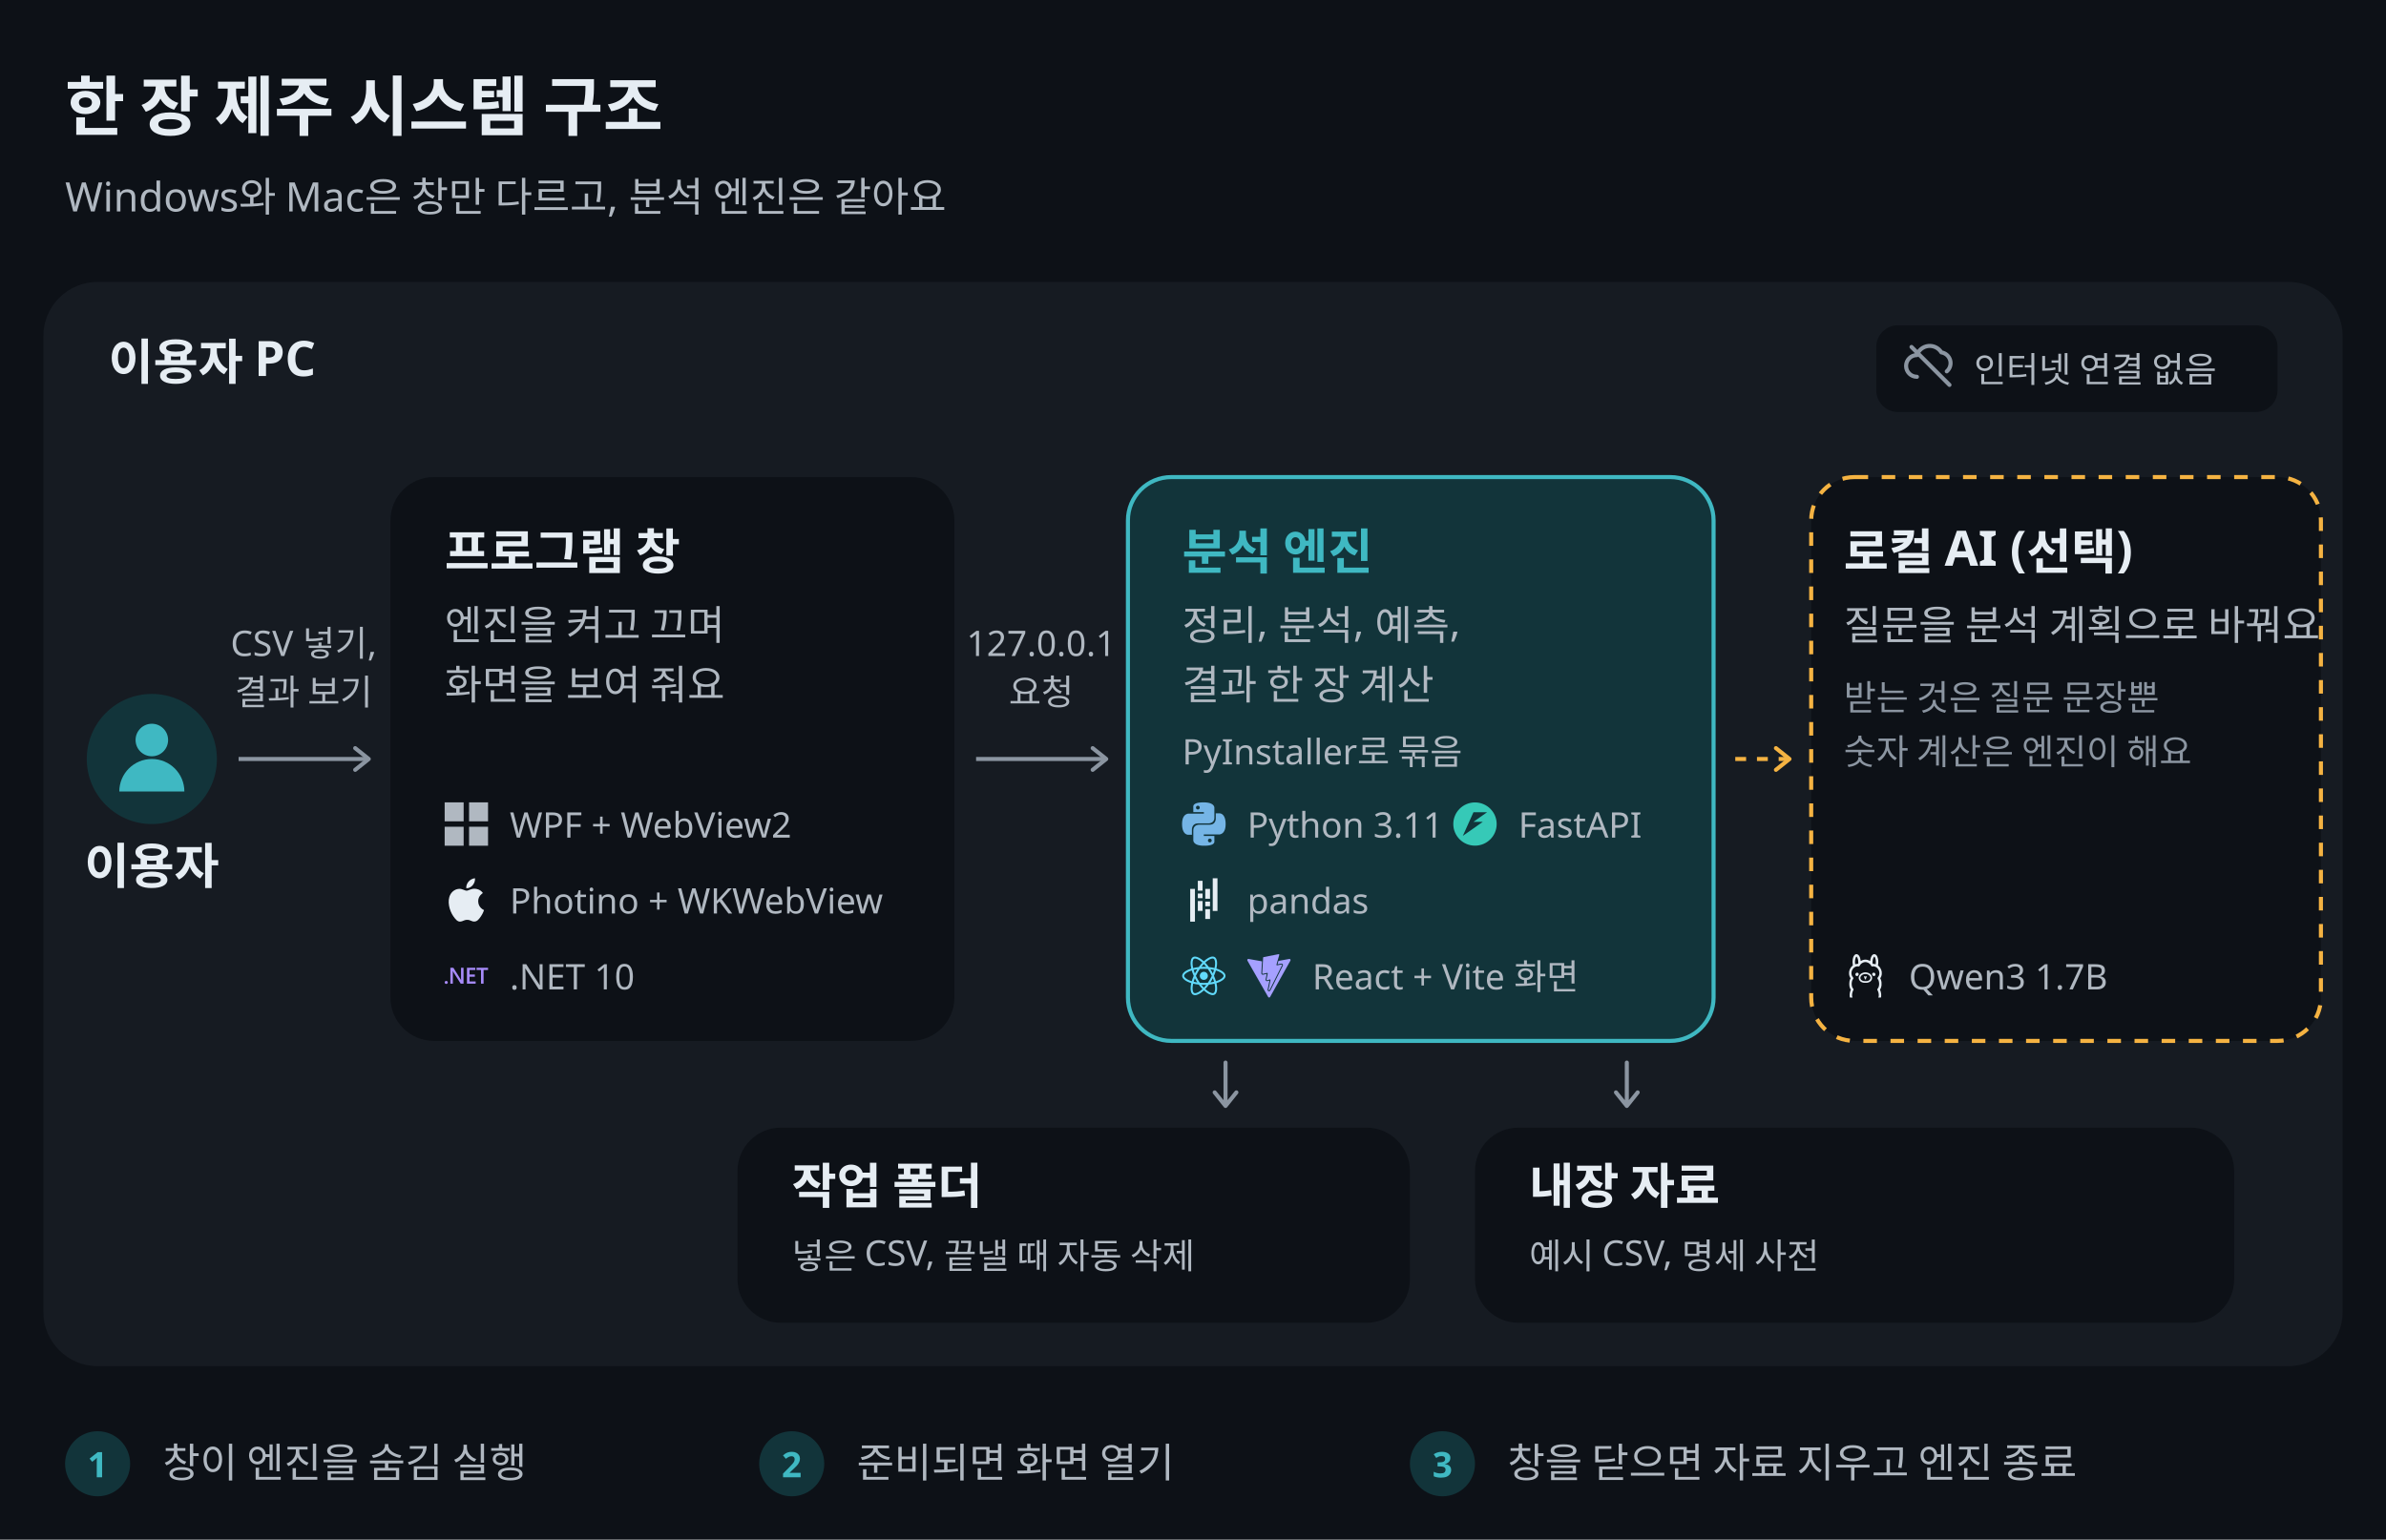
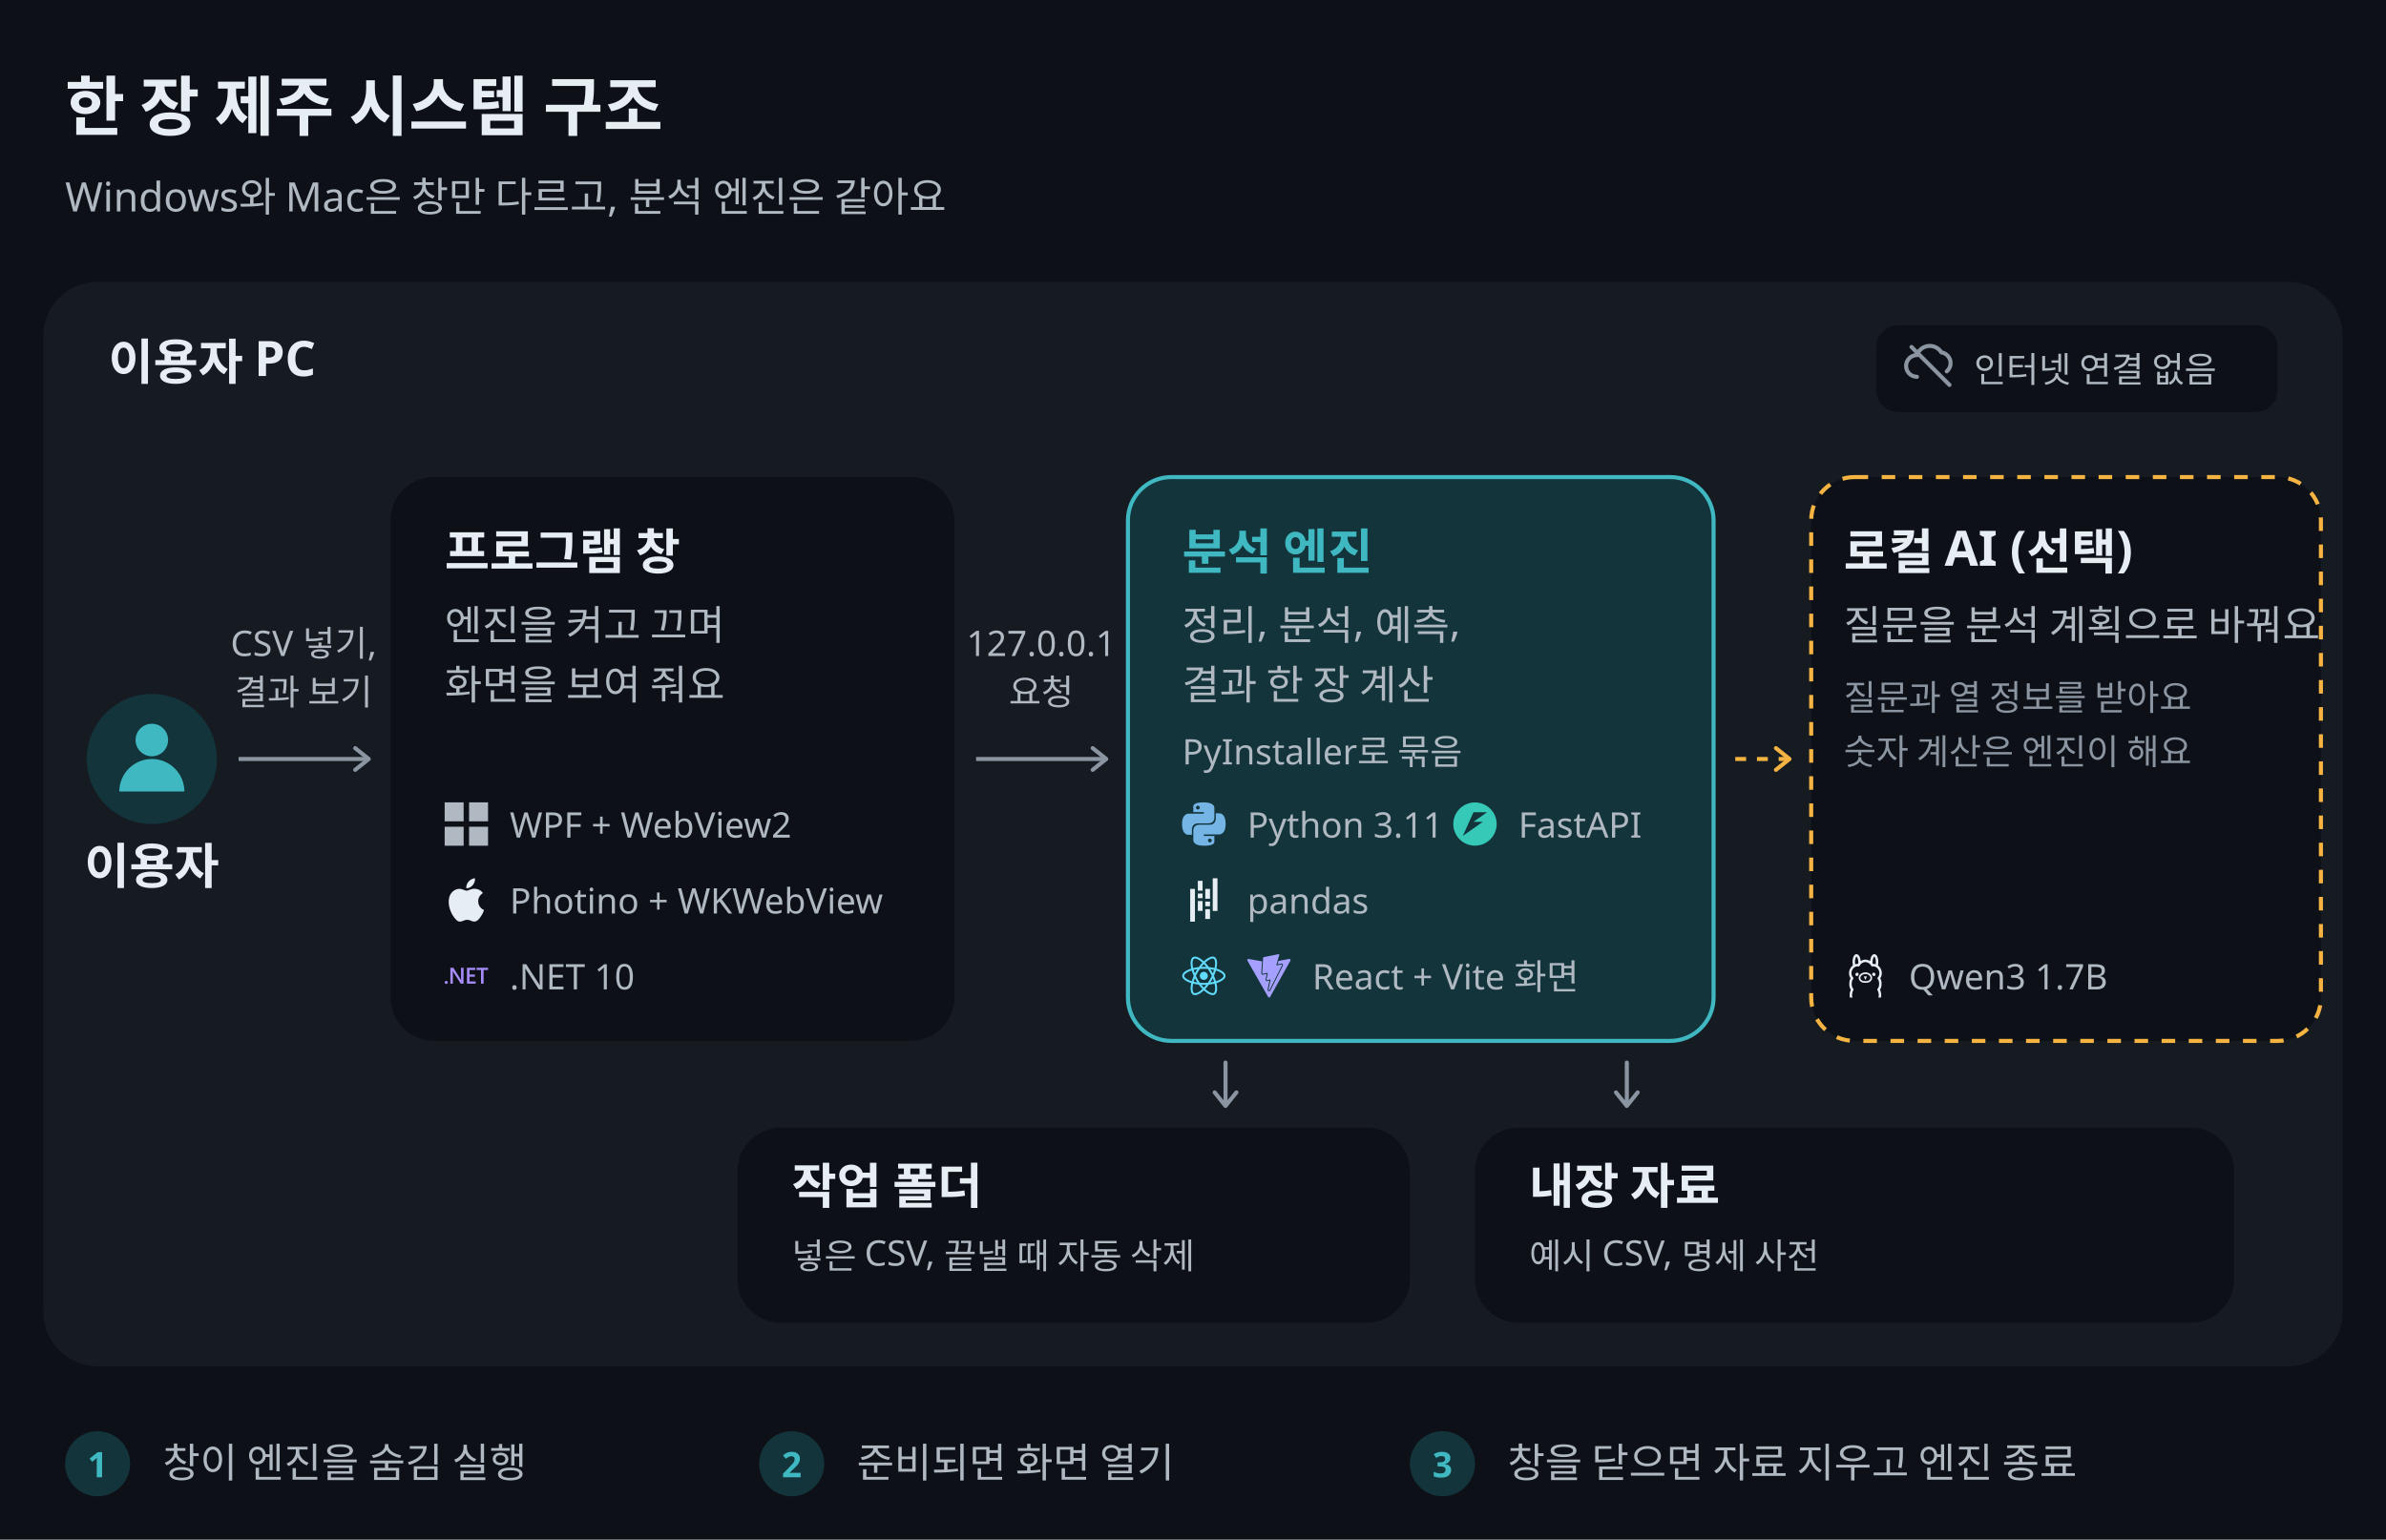
<svg xmlns="http://www.w3.org/2000/svg" width="880" height="568" viewBox="0 0 880 568" role="img" aria-labelledby="title desc">
  <g font-family="'Pretendard', 'Apple SD Gothic Neo', 'Malgun Gothic', 'Noto Sans KR', sans-serif">
    <rect x="0" y="0" width="880" height="568" rx="0" fill="#0D1117" />
    <text x="24" y="48" font-size="24" font-weight="700" fill="#E6EDF3" text-anchor="start">한 장 제주 시스템 구조</text>
    <text x="24" y="78" font-size="15" font-weight="500" fill="#B0B8C1" text-anchor="start">Windows와 Mac은 창만 다르고, 분석 엔진은 같아요</text>
    <rect x="16" y="104" width="848" height="400" rx="20" fill="#161B22" />
    <text x="40" y="140" font-size="18" font-weight="700" fill="#E6EDF3" text-anchor="start">이용자 PC</text>
    <rect x="692" y="120" width="148" height="32" rx="8" fill="#0D1117" />
    <g transform="translate(704 128)" fill="none" stroke="#8B95A1" stroke-width="1.5" stroke-linecap="round" stroke-linejoin="round">
      <path d="M3 11a4 4 0 0 1 0-8 5 5 0 0 1 9-1 4 4 0 0 1 2 7M1 0l14 14" />
    </g>
    <text x="728" y="141" font-size="13" font-weight="500" fill="#B0B8C1" text-anchor="start">인터넷 연결 없음</text>
    <rect x="144" y="176" width="208" height="208" rx="16" fill="#0D1117" />
    <rect x="416" y="176" width="216" height="208" rx="16" fill="#12343A" stroke="#3FB8C2" stroke-width="1.5" />
    <rect x="668" y="176" width="188" height="208" rx="16" fill="#0D1117" stroke="#F5B342" stroke-width="1.5" stroke-dasharray="5 5" />
    <circle cx="56" cy="280" r="24" fill="#12343A" />
    <circle cx="56" cy="273" r="6" fill="#3FB8C2" />
    <path d="M44 292a12 12 0 0 1 24 0Z" fill="#3FB8C2" />
    <text x="56" y="326" font-size="18" font-weight="700" fill="#E6EDF3" text-anchor="middle">이용자</text>
    <path d="M88 280H136" fill="none" stroke="#8B95A1" stroke-width="1.5" />
    <path d="m131 276 5 4-5 4" fill="none" stroke="#8B95A1" stroke-width="1.5" stroke-linecap="round" stroke-linejoin="round" />
    <text x="112" y="242" font-size="13" font-weight="500" fill="#B0B8C1" text-anchor="middle">CSV 넣기,</text>
    <text x="112" y="260" font-size="13" font-weight="500" fill="#B0B8C1" text-anchor="middle">결과 보기</text>
    <path d="M360 280H408" fill="none" stroke="#8B95A1" stroke-width="1.5" />
    <path d="m403 276 5 4-5 4" fill="none" stroke="#8B95A1" stroke-width="1.5" stroke-linecap="round" stroke-linejoin="round" />
    <text x="384" y="242" font-size="13" font-weight="500" fill="#B0B8C1" text-anchor="middle">127.0.0.1</text>
    <text x="384" y="260" font-size="13" font-weight="500" fill="#B0B8C1" text-anchor="middle">요청</text>
    <path d="M640 280H660" fill="none" stroke="#F5B342" stroke-width="1.5" stroke-dasharray="4 4" />
    <path d="m655 276 5 4-5 4" fill="none" stroke="#F5B342" stroke-width="1.5" stroke-linecap="round" stroke-linejoin="round" />
    <text x="164" y="210" font-size="18" font-weight="700" fill="#E6EDF3" text-anchor="start">프로그램 창</text>
    <text x="164" y="236" font-size="15" font-weight="500" fill="#B0B8C1" text-anchor="start">엔진을 켜고 끄며</text>
    <text x="164" y="258" font-size="15" font-weight="500" fill="#B0B8C1" text-anchor="start">화면을 보여 줘요</text>
    <g role="img">
      <rect x="164" y="296" width="7.0" height="7.0" rx="0" fill="#B0B8C1" />
      <rect x="164" y="305.0" width="7.0" height="7.0" rx="0" fill="#B0B8C1" />
      <rect x="173.0" y="296" width="7.0" height="7.0" rx="0" fill="#B0B8C1" />
      <rect x="173.0" y="305.0" width="7.0" height="7.0" rx="0" fill="#B0B8C1" />
    </g>
    <text x="188" y="309" font-size="13" font-weight="500" fill="#B0B8C1" text-anchor="start">WPF + WebView2</text>
    <g transform="translate(164 324) scale(0.6666667)" fill="#E6EDF3" role="img">
      <path d="M12.152 6.896c-.948 0-2.415-1.078-3.96-1.04-2.04.027-3.91 1.183-4.961 3.014-2.117 3.675-.546 9.103 1.519 12.09 1.013 1.454 2.208 3.09 3.792 3.039 1.52-.065 2.09-.987 3.935-.987 1.831 0 2.35.987 3.96.948 1.637-.026 2.676-1.48 3.676-2.948 1.156-1.688 1.636-3.325 1.662-3.415-.039-.013-3.182-1.221-3.22-4.857-.026-3.04 2.48-4.494 2.597-4.559-1.429-2.09-3.623-2.324-4.39-2.376-2-.156-3.675 1.09-4.61 1.09zM15.53 3.83c.843-1.012 1.4-2.427 1.245-3.83-1.207.052-2.662.805-3.532 1.818-.78.896-1.454 2.338-1.273 3.714 1.338.104 2.715-.688 3.559-1.701" />
    </g>
    <text x="188" y="337" font-size="13" font-weight="500" fill="#B0B8C1" text-anchor="start">Photino + WKWebView</text>
    <g transform="translate(164 352) scale(0.6666667)" fill="#A78BFA" role="img">
      <path d="M24 8.77h-2.468v7.565h-1.425V8.77h-2.462V7.53H24zm-6.852 7.565h-4.821V7.53h4.63v1.24h-3.205v2.494h2.953v1.234h-2.953v2.604h3.396zm-6.708 0H8.882L4.78 9.863a2.896 2.896 0 0 1-.258-.51h-.036c.032.189.048.592.048 1.21v5.772H3.157V7.53h1.659l3.965 6.32c.167.261.275.442.323.54h.024c-.04-.233-.06-.629-.06-1.185V7.529h1.372zm-8.703-.693a.868.829 0 0 1-.869.829.868.829 0 0 1-.868-.83.868.829 0 0 1 .868-.828.868.829 0 0 1 .869.829Z" />
    </g>
    <text x="188" y="365" font-size="13" font-weight="500" fill="#B0B8C1" text-anchor="start">.NET 10</text>
    <text x="436" y="210" font-size="18" font-weight="700" fill="#3FB8C2" text-anchor="start">분석 엔진</text>
    <text x="436" y="236" font-size="15" font-weight="500" fill="#B0B8C1" text-anchor="start">정리, 분석, 예측,</text>
    <text x="436" y="258" font-size="15" font-weight="500" fill="#B0B8C1" text-anchor="start">결과 한 장 계산</text>
    <text x="436" y="282" font-size="13" font-weight="500" fill="#B0B8C1" text-anchor="start">PyInstaller로 묶음</text>
    <g transform="translate(436 296) scale(0.6666667)" fill="#75B5E6" role="img">
      <path d="M14.25.18l.9.2.73.26.59.3.45.32.34.34.25.34.16.33.1.3.04.26.02.2-.01.13V8.5l-.05.63-.13.55-.21.46-.26.38-.3.31-.33.25-.35.19-.35.14-.33.1-.3.07-.26.04-.21.02H8.77l-.69.05-.59.14-.5.22-.41.27-.33.32-.27.35-.2.36-.15.37-.1.35-.07.32-.04.27-.02.21v3.06H3.17l-.21-.03-.28-.07-.32-.12-.35-.18-.36-.26-.36-.36-.35-.46-.32-.59-.28-.73-.21-.88-.14-1.05-.05-1.23.06-1.22.16-1.04.24-.87.32-.71.36-.57.4-.44.42-.33.42-.24.4-.16.36-.1.32-.05.24-.01h.16l.06.01h8.16v-.83H6.18l-.01-2.75-.02-.37.05-.34.11-.31.17-.28.25-.26.31-.23.38-.2.44-.18.51-.15.58-.12.64-.1.71-.06.77-.04.84-.02 1.27.05zm-6.3 1.98l-.23.33-.08.41.08.41.23.34.33.22.41.09.41-.09.33-.22.23-.34.08-.41-.08-.41-.23-.33-.33-.22-.41-.09-.41.09zm13.09 3.95l.28.06.32.12.35.18.36.27.36.35.35.47.32.59.28.73.21.88.14 1.04.05 1.23-.06 1.23-.16 1.04-.24.86-.32.71-.36.57-.4.45-.42.33-.42.24-.4.16-.36.09-.32.05-.24.02-.16-.01h-8.22v.82h5.84l.01 2.76.02.36-.05.34-.11.31-.17.29-.25.25-.31.24-.38.2-.44.17-.51.15-.58.13-.64.09-.71.07-.77.04-.84.01-1.27-.04-1.07-.14-.9-.2-.73-.25-.59-.3-.45-.33-.34-.34-.25-.34-.16-.33-.1-.3-.04-.25-.02-.2.01-.13v-5.34l.05-.64.13-.54.21-.46.26-.38.3-.32.33-.24.35-.2.35-.14.33-.1.3-.06.26-.04.21-.02.13-.01h5.84l.69-.05.59-.14.5-.21.41-.28.33-.32.27-.35.2-.36.15-.36.1-.35.07-.32.04-.28.02-.21V6.07h2.09l.14.01zm-6.47 14.25l-.23.33-.08.41.08.41.23.33.33.23.41.08.41-.08.33-.23.23-.33.08-.41-.08-.41-.23-.33-.33-.23-.41-.08-.41.08z" />
    </g>
    <text x="460" y="309" font-size="13" font-weight="500" fill="#B0B8C1" text-anchor="start">Python 3.11</text>
    <g transform="translate(536 296) scale(0.6666667)" fill="#36C9B7" role="img">
      <path d="M12 .039C5.373.038 0 5.393 0 11.999c-.001 6.607 5.372 11.963 12 11.963 6.628 0 12.001-5.356 12-11.963-0-6.606-5.373-11.96-12-11.96m-.829 5.415h7.55l-7.58 5.328h5.183L5.279 18.544q2.947-6.544 5.892-13.09" />
    </g>
    <text x="560" y="309" font-size="13" font-weight="500" fill="#B0B8C1" text-anchor="start">FastAPI</text>
    <g transform="translate(436 324) scale(0.6666667)" fill="#E6EDF3" role="img">
      <path d="M16.922 0h2.623v18.104h-2.623zm-4.126 12.94h2.623v2.57h-2.623zm0-7.037h2.623v5.446h-2.623zm0 11.197h2.623v5.446h-2.623zM4.456 5.896h2.622V24H4.455zm4.213 2.559h2.623v2.57H8.67zm0 4.151h2.623v5.447H8.67zm0-11.187h2.623v5.446H8.67Z" />
    </g>
    <text x="460" y="337" font-size="13" font-weight="500" fill="#B0B8C1" text-anchor="start">pandas</text>
    <g transform="translate(436 352) scale(0.6666667)" fill="#61DAFB" role="img">
      <path d="M14.23 12.004a2.236 2.236 0 0 1-2.235 2.236 2.236 2.236 0 0 1-2.236-2.236 2.236 2.236 0 0 1 2.235-2.236 2.236 2.236 0 0 1 2.236 2.236zm2.648-10.69c-1.346 0-3.107.96-4.888 2.622-1.78-1.653-3.542-2.602-4.887-2.602-.41 0-.783.093-1.106.278-1.375.793-1.683 3.264-.973 6.365C1.98 8.917 0 10.42 0 12.004c0 1.59 1.99 3.097 5.043 4.03-.704 3.113-.39 5.588.988 6.38.32.187.69.275 1.102.275 1.345 0 3.107-.96 4.888-2.624 1.78 1.654 3.542 2.603 4.887 2.603.41 0 .783-.09 1.106-.275 1.374-.792 1.683-3.263.973-6.365C22.02 15.096 24 13.59 24 12.004c0-1.59-1.99-3.097-5.043-4.032.704-3.11.39-5.587-.988-6.38-.318-.184-.688-.277-1.092-.278zm-.005 1.09v.006c.225 0 .406.044.558.127.666.382.955 1.835.73 3.704-.054.46-.142.945-.25 1.44-.96-.236-2.006-.417-3.107-.534-.66-.905-1.345-1.727-2.035-2.447 1.592-1.48 3.087-2.292 4.105-2.295zm-9.77.02c1.012 0 2.514.808 4.11 2.28-.686.72-1.37 1.537-2.02 2.442-1.107.117-2.154.298-3.113.538-.112-.49-.195-.964-.254-1.42-.23-1.868.054-3.32.714-3.707.19-.09.4-.127.563-.132zm4.882 3.05c.455.468.91.992 1.36 1.564-.44-.02-.89-.034-1.345-.034-.46 0-.915.01-1.36.034.44-.572.895-1.096 1.345-1.565zM12 8.1c.74 0 1.477.034 2.202.093.406.582.802 1.203 1.183 1.86.372.64.71 1.29 1.018 1.946-.308.655-.646 1.31-1.013 1.95-.38.66-.773 1.288-1.18 1.87-.728.063-1.466.098-2.21.098-.74 0-1.477-.035-2.202-.093-.406-.582-.802-1.204-1.183-1.86-.372-.64-.71-1.29-1.018-1.946.303-.657.646-1.313 1.013-1.954.38-.66.773-1.286 1.18-1.868.728-.064 1.466-.098 2.21-.098zm-3.635.254c-.24.377-.48.763-.704 1.16-.225.39-.435.782-.635 1.174-.265-.656-.49-1.31-.676-1.947.64-.15 1.315-.283 2.015-.386zm7.26 0c.695.103 1.365.23 2.006.387-.18.632-.405 1.282-.66 1.933-.2-.39-.41-.783-.64-1.174-.225-.392-.465-.774-.705-1.146zm3.063.675c.484.15.944.317 1.375.498 1.732.74 2.852 1.708 2.852 2.476-.005.768-1.125 1.74-2.857 2.475-.42.18-.88.342-1.355.493-.28-.958-.646-1.956-1.1-2.98.45-1.017.81-2.01 1.085-2.964zm-13.395.004c.278.96.645 1.957 1.1 2.98-.45 1.017-.812 2.01-1.086 2.964-.484-.15-.944-.318-1.37-.5-1.732-.737-2.852-1.706-2.852-2.474 0-.768 1.12-1.742 2.852-2.476.42-.18.88-.342 1.356-.494zm11.678 4.28c.265.657.49 1.312.676 1.948-.64.157-1.316.29-2.016.39.24-.375.48-.762.705-1.158.225-.39.435-.788.636-1.18zm-9.945.02c.2.392.41.783.64 1.175.23.39.465.772.705 1.143-.695-.102-1.365-.23-2.006-.386.18-.63.406-1.282.66-1.933zM17.92 16.32c.112.493.2.968.254 1.423.23 1.868-.054 3.32-.714 3.708-.147.09-.338.128-.563.128-1.012 0-2.514-.807-4.11-2.28.686-.72 1.37-1.536 2.02-2.44 1.107-.118 2.154-.3 3.113-.54zm-11.83.01c.96.234 2.006.415 3.107.532.66.905 1.345 1.727 2.035 2.446-1.595 1.483-3.092 2.295-4.11 2.295-.22-.005-.406-.05-.553-.132-.666-.38-.955-1.834-.73-3.703.054-.46.142-.944.25-1.438zm4.56.64c.44.02.89.034 1.345.034.46 0 .915-.01 1.36-.034-.44.572-.895 1.095-1.345 1.565-.455-.47-.91-.993-1.36-1.565z" />
    </g>
    <g transform="translate(460 352) scale(0.6666667)" fill="#A5A0FF" role="img">
      <path d="m8.286 10.578.512-8.657a.306.306 0 0 1 .247-.282L17.377.006a.306.306 0 0 1 .353.385l-1.558 5.403a.306.306 0 0 0 .352.385l2.388-.46a.306.306 0 0 1 .332.438l-6.79 13.55-.123.19a.294.294 0 0 1-.252.14c-.177 0-.35-.152-.305-.369l1.095-5.301a.306.306 0 0 0-.388-.355l-1.433.435a.306.306 0 0 1-.389-.354l.69-3.375a.306.306 0 0 0-.37-.36l-2.32.536a.306.306 0 0 1-.374-.316zm14.976-7.926L17.284 3.74l-.544 1.887 2.077-.4a.8.8 0 0 1 .84.369.8.8 0 0 1 .034.783L12.9 19.93l-.013.025-.015.023-.122.19a.801.801 0 0 1-.672.37.826.826 0 0 1-.634-.302.8.8 0 0 1-.16-.67l1.029-4.981-1.12.34a.81.81 0 0 1-.86-.262.802.802 0 0 1-.165-.67l.63-3.08-2.027.468a.808.808 0 0 1-.768-.233.81.81 0 0 1-.217-.6l.389-6.57-7.44-1.33a.612.612 0 0 0-.64.906L11.58 23.691a.612.612 0 0 0 1.066-.004l11.26-20.135a.612.612 0 0 0-.644-.9z" />
    </g>
    <text x="484" y="365" font-size="13" font-weight="500" fill="#B0B8C1" text-anchor="start">React + Vite 화면</text>
    <text x="680" y="210" font-size="18" font-weight="700" fill="#E6EDF3" text-anchor="start">로컬 AI (선택)</text>
    <text x="680" y="236" font-size="15" font-weight="500" fill="#B0B8C1" text-anchor="start">질문을 분석 계획으로 바꿔요</text>
-     <text x="680" y="262" font-size="13" font-weight="500" fill="#8B95A1" text-anchor="start">받는 것은 질문 문장뿐</text>
+     <text x="680" y="262" font-size="13" font-weight="500" fill="#8B95A1" text-anchor="start">질문과 열 정보를 받아요</text>
    <text x="680" y="282" font-size="13" font-weight="500" fill="#8B95A1" text-anchor="start">숫자 계산은 엔진이 해요</text>
    <g transform="translate(680 352) scale(0.6666667)" fill="#E6EDF3" role="img">
      <path d="M16.361 10.26a.894.894 0 0 0-.558.47l-.072.148.001.207c0 .193.004.217.059.353.076.193.152.312.291.448.24.238.51.3.872.205a.86.86 0 0 0 .517-.436.752.752 0 0 0 .08-.498c-.064-.453-.33-.782-.724-.897a1.06 1.06 0 0 0-.466 0zm-9.203.005c-.305.096-.533.32-.65.639a1.187 1.187 0 0 0-.06.52c.057.309.31.59.598.667.362.095.632.033.872-.205.14-.136.215-.255.291-.448.055-.136.059-.16.059-.353l.001-.207-.072-.148a.894.894 0 0 0-.565-.472 1.02 1.02 0 0 0-.474.007Zm4.184 2c-.131.071-.223.25-.195.383.031.143.157.288.353.407.105.063.112.072.117.136.004.038-.01.146-.029.243-.02.094-.036.194-.036.222.002.074.07.195.143.253.064.052.076.054.255.059.164.005.198.001.264-.03.169-.082.212-.234.15-.525-.052-.243-.042-.28.087-.355.137-.08.281-.219.324-.314a.365.365 0 0 0-.175-.48.394.394 0 0 0-.181-.033c-.126 0-.207.03-.355.124l-.085.053-.053-.032c-.219-.13-.259-.145-.391-.143a.396.396 0 0 0-.193.032zm.39-2.195c-.373.036-.475.05-.654.086-.291.06-.68.195-.951.328-.94.46-1.589 1.226-1.787 2.114-.04.176-.045.234-.045.53 0 .294.005.357.043.524.264 1.16 1.332 2.017 2.714 2.173.3.033 1.596.033 1.896 0 1.11-.125 2.064-.727 2.493-1.571.114-.226.169-.372.22-.602.039-.167.044-.23.044-.523 0-.297-.005-.355-.045-.531-.288-1.29-1.539-2.304-3.072-2.497a6.873 6.873 0 0 0-.855-.031zm.645.937a3.283 3.283 0 0 1 1.44.514c.223.148.537.458.671.662.166.251.26.508.303.82.02.143.01.251-.043.482-.08.345-.332.705-.672.957a3.115 3.115 0 0 1-.689.348c-.382.122-.632.144-1.525.138-.582-.006-.686-.01-.853-.042-.57-.107-1.022-.334-1.35-.68-.264-.28-.385-.535-.45-.946-.03-.192.025-.509.137-.776.136-.326.488-.73.836-.963.403-.269.934-.46 1.422-.512.187-.02.586-.02.773-.002zm-5.503-11a1.653 1.653 0 0 0-.683.298C5.617.74 5.173 1.666 4.985 2.819c-.07.436-.119 1.04-.119 1.503 0 .544.064 1.24.155 1.721.02.107.031.202.023.208a8.12 8.12 0 0 1-.187.152 5.324 5.324 0 0 0-.949 1.02 5.49 5.49 0 0 0-.94 2.339 6.625 6.625 0 0 0-.023 1.357c.091.78.325 1.438.727 2.04l.13.195-.037.064c-.269.452-.498 1.105-.605 1.732-.084.496-.095.629-.095 1.294 0 .67.009.803.088 1.266.095.555.288 1.143.503 1.534.071.128.243.393.264.407.007.003-.014.067-.046.141a7.405 7.405 0 0 0-.548 1.873c-.062.417-.071.552-.071.991 0 .56.031.832.148 1.279L3.42 24h1.478l-.05-.091c-.297-.552-.325-1.575-.068-2.597.117-.472.25-.819.498-1.296l.148-.29v-.177c0-.165-.003-.184-.057-.293a.915.915 0 0 0-.194-.25 1.74 1.74 0 0 1-.385-.543c-.424-.92-.506-2.286-.208-3.451.124-.486.329-.918.544-1.154a.787.787 0 0 0 .223-.531c0-.195-.07-.355-.224-.522a3.136 3.136 0 0 1-.817-1.729c-.14-.96.114-2.005.69-2.834.563-.814 1.353-1.336 2.237-1.475.199-.033.57-.028.776.01.226.04.367.028.512-.041.179-.085.268-.19.374-.431.093-.215.165-.333.36-.576.234-.29.46-.489.822-.729.413-.27.884-.467 1.352-.561.17-.035.25-.04.569-.04.319 0 .398.005.569.04a4.07 4.07 0 0 1 1.914.997c.117.109.398.457.488.602.034.057.095.177.132.267.105.241.195.346.374.43.14.068.286.082.503.045.343-.058.607-.053.943.016 1.144.23 2.14 1.173 2.581 2.437.385 1.108.276 2.267-.296 3.153-.097.15-.193.27-.333.419-.301.322-.301.722-.001 1.053.493.539.801 1.866.708 3.036-.062.772-.26 1.463-.533 1.854a2.096 2.096 0 0 1-.224.258.916.916 0 0 0-.194.25c-.054.109-.057.128-.057.293v.178l.148.29c.248.476.38.823.498 1.295.253 1.008.231 2.01-.059 2.581a.845.845 0 0 0-.044.098c0 .006.329.009.732.009h.73l.02-.074.036-.134c.019-.076.057-.3.088-.516.029-.217.029-1.016 0-1.258-.11-.875-.295-1.57-.597-2.226-.032-.074-.053-.138-.046-.141.008-.005.057-.074.108-.152.376-.569.607-1.284.724-2.228.031-.26.031-1.378 0-1.628-.083-.645-.182-1.082-.348-1.525a6.083 6.083 0 0 0-.329-.7l-.038-.064.131-.194c.402-.604.636-1.262.727-2.04a6.625 6.625 0 0 0-.024-1.358 5.512 5.512 0 0 0-.939-2.339 5.325 5.325 0 0 0-.95-1.02 8.097 8.097 0 0 1-.186-.152.692.692 0 0 1 .023-.208c.208-1.087.201-2.443-.017-3.503-.19-.924-.535-1.658-.98-2.082-.354-.338-.716-.482-1.15-.455-.996.059-1.8 1.205-2.116 3.01a6.805 6.805 0 0 0-.097.726c0 .036-.007.066-.015.066a.96.96 0 0 1-.149-.078A4.857 4.857 0 0 0 12 3.03c-.832 0-1.687.243-2.456.698a.958.958 0 0 1-.148.078c-.008 0-.015-.03-.015-.066a6.71 6.71 0 0 0-.097-.725C8.997 1.392 8.337.319 7.46.048a2.096 2.096 0 0 0-.585-.041Zm.293 1.402c.248.197.523.759.682 1.388.03.113.06.244.069.292.007.047.026.152.041.233.067.365.098.76.102 1.24l.002.475-.12.175-.118.178h-.278c-.324 0-.646.041-.954.124l-.238.06c-.033.007-.038-.003-.057-.144a8.438 8.438 0 0 1 .016-2.323c.124-.788.413-1.501.696-1.711.067-.05.079-.049.157.013zm9.825-.012c.17.126.358.46.498.888.28.854.36 2.028.212 3.145-.019.14-.024.151-.057.144l-.238-.06a3.693 3.693 0 0 0-.954-.124h-.278l-.119-.178-.119-.175.002-.474c.004-.669.066-1.19.214-1.772.157-.623.434-1.185.68-1.382.078-.062.09-.063.159-.012z" />
    </g>
    <text x="704" y="365" font-size="13" font-weight="500" fill="#B0B8C1" text-anchor="start">Qwen3 1.7B</text>
    <path d="M452 392V408m-4-5 4 5 4-5" fill="none" stroke="#8B95A1" stroke-width="1.5" stroke-linecap="round" stroke-linejoin="round" />
    <path d="M600 392V408m-4-5 4 5 4-5" fill="none" stroke="#8B95A1" stroke-width="1.5" stroke-linecap="round" stroke-linejoin="round" />
    <rect x="272" y="416" width="248" height="72" rx="16" fill="#0D1117" />
    <text x="292" y="444" font-size="18" font-weight="700" fill="#E6EDF3" text-anchor="start">작업 폴더</text>
    <text x="292" y="468" font-size="13" font-weight="500" fill="#B0B8C1" text-anchor="start">넣은 CSV, 끝낼 때 자동 삭제</text>
    <rect x="544" y="416" width="280" height="72" rx="16" fill="#0D1117" />
    <text x="564" y="444" font-size="18" font-weight="700" fill="#E6EDF3" text-anchor="start">내장 자료</text>
    <text x="564" y="468" font-size="13" font-weight="500" fill="#B0B8C1" text-anchor="start">예시 CSV, 명세 사전</text>
    <circle cx="36" cy="540" r="12" fill="#12343A" />
    <text x="36" y="545" font-size="13" font-weight="700" fill="#3FB8C2" text-anchor="middle">1</text>
    <text x="60" y="545" font-size="15" font-weight="500" fill="#B0B8C1" text-anchor="start">창이 엔진을 숨김 실행</text>
    <circle cx="292" cy="540" r="12" fill="#12343A" />
    <text x="292" y="545" font-size="13" font-weight="700" fill="#3FB8C2" text-anchor="middle">2</text>
    <text x="316" y="545" font-size="15" font-weight="500" fill="#B0B8C1" text-anchor="start">준비되면 화면 열기</text>
    <circle cx="532" cy="540" r="12" fill="#12343A" />
    <text x="532" y="545" font-size="13" font-weight="700" fill="#3FB8C2" text-anchor="middle">3</text>
    <text x="556" y="545" font-size="15" font-weight="500" fill="#B0B8C1" text-anchor="start">창을 닫으면 자료 지우고 엔진 종료</text>
  </g>
</svg>
